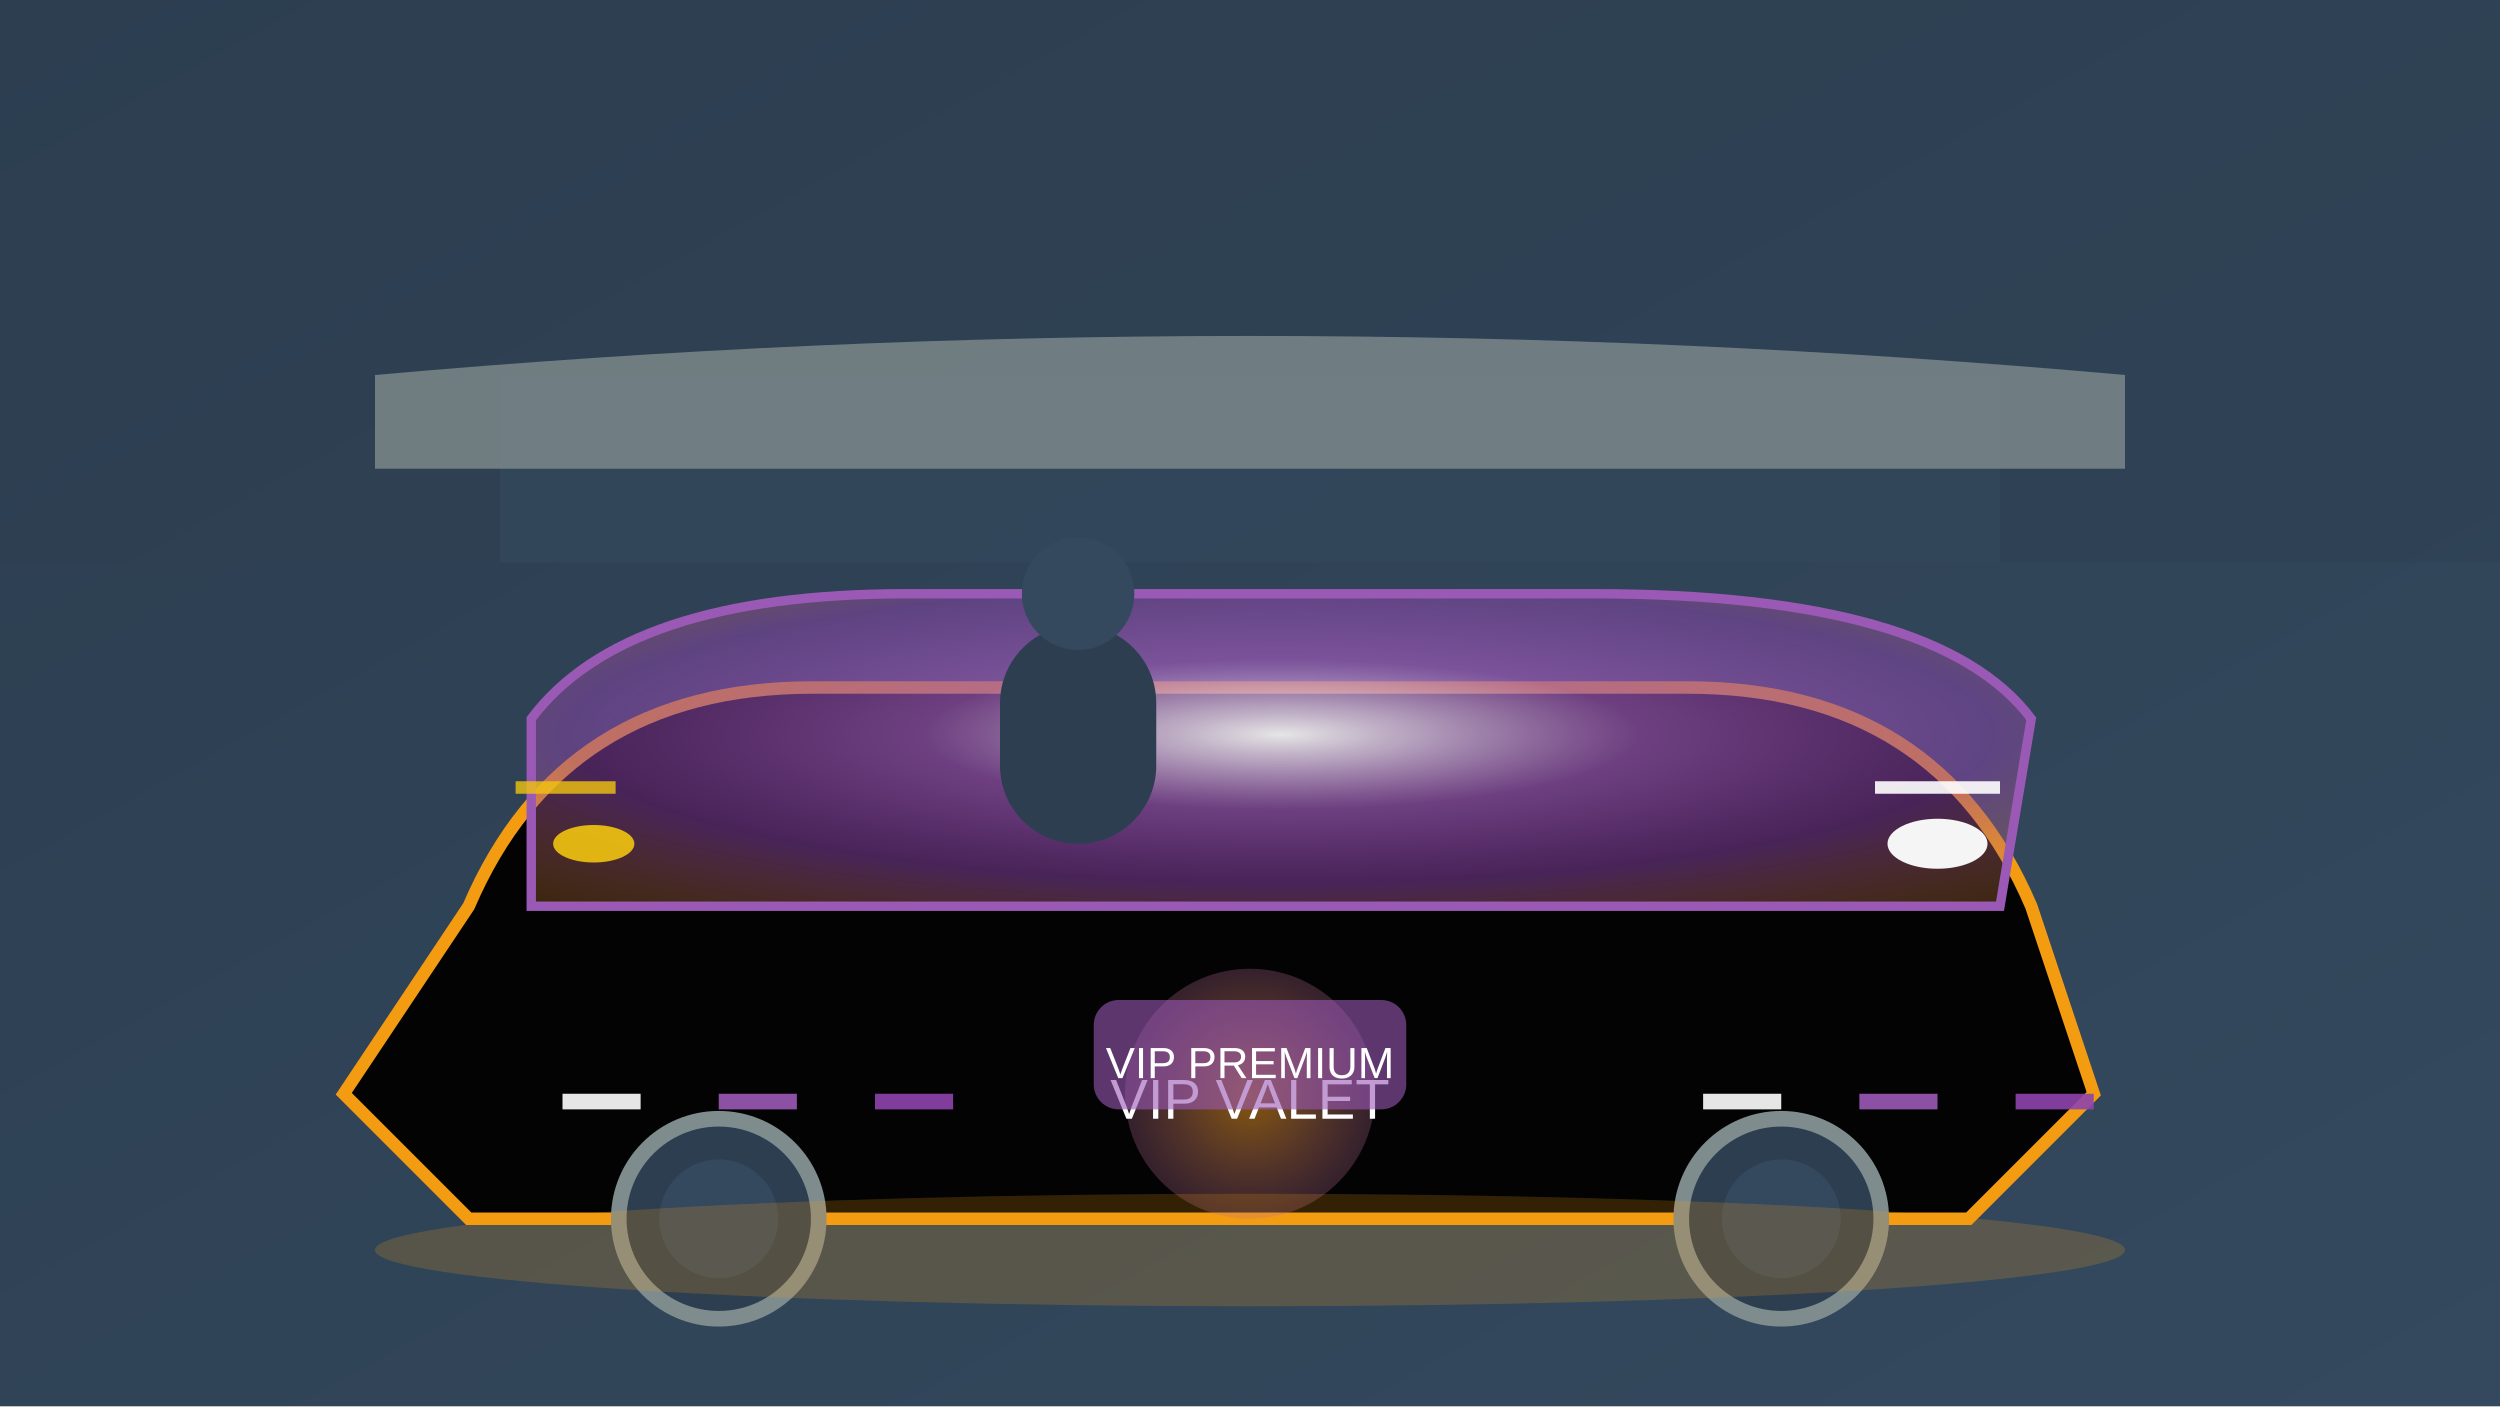
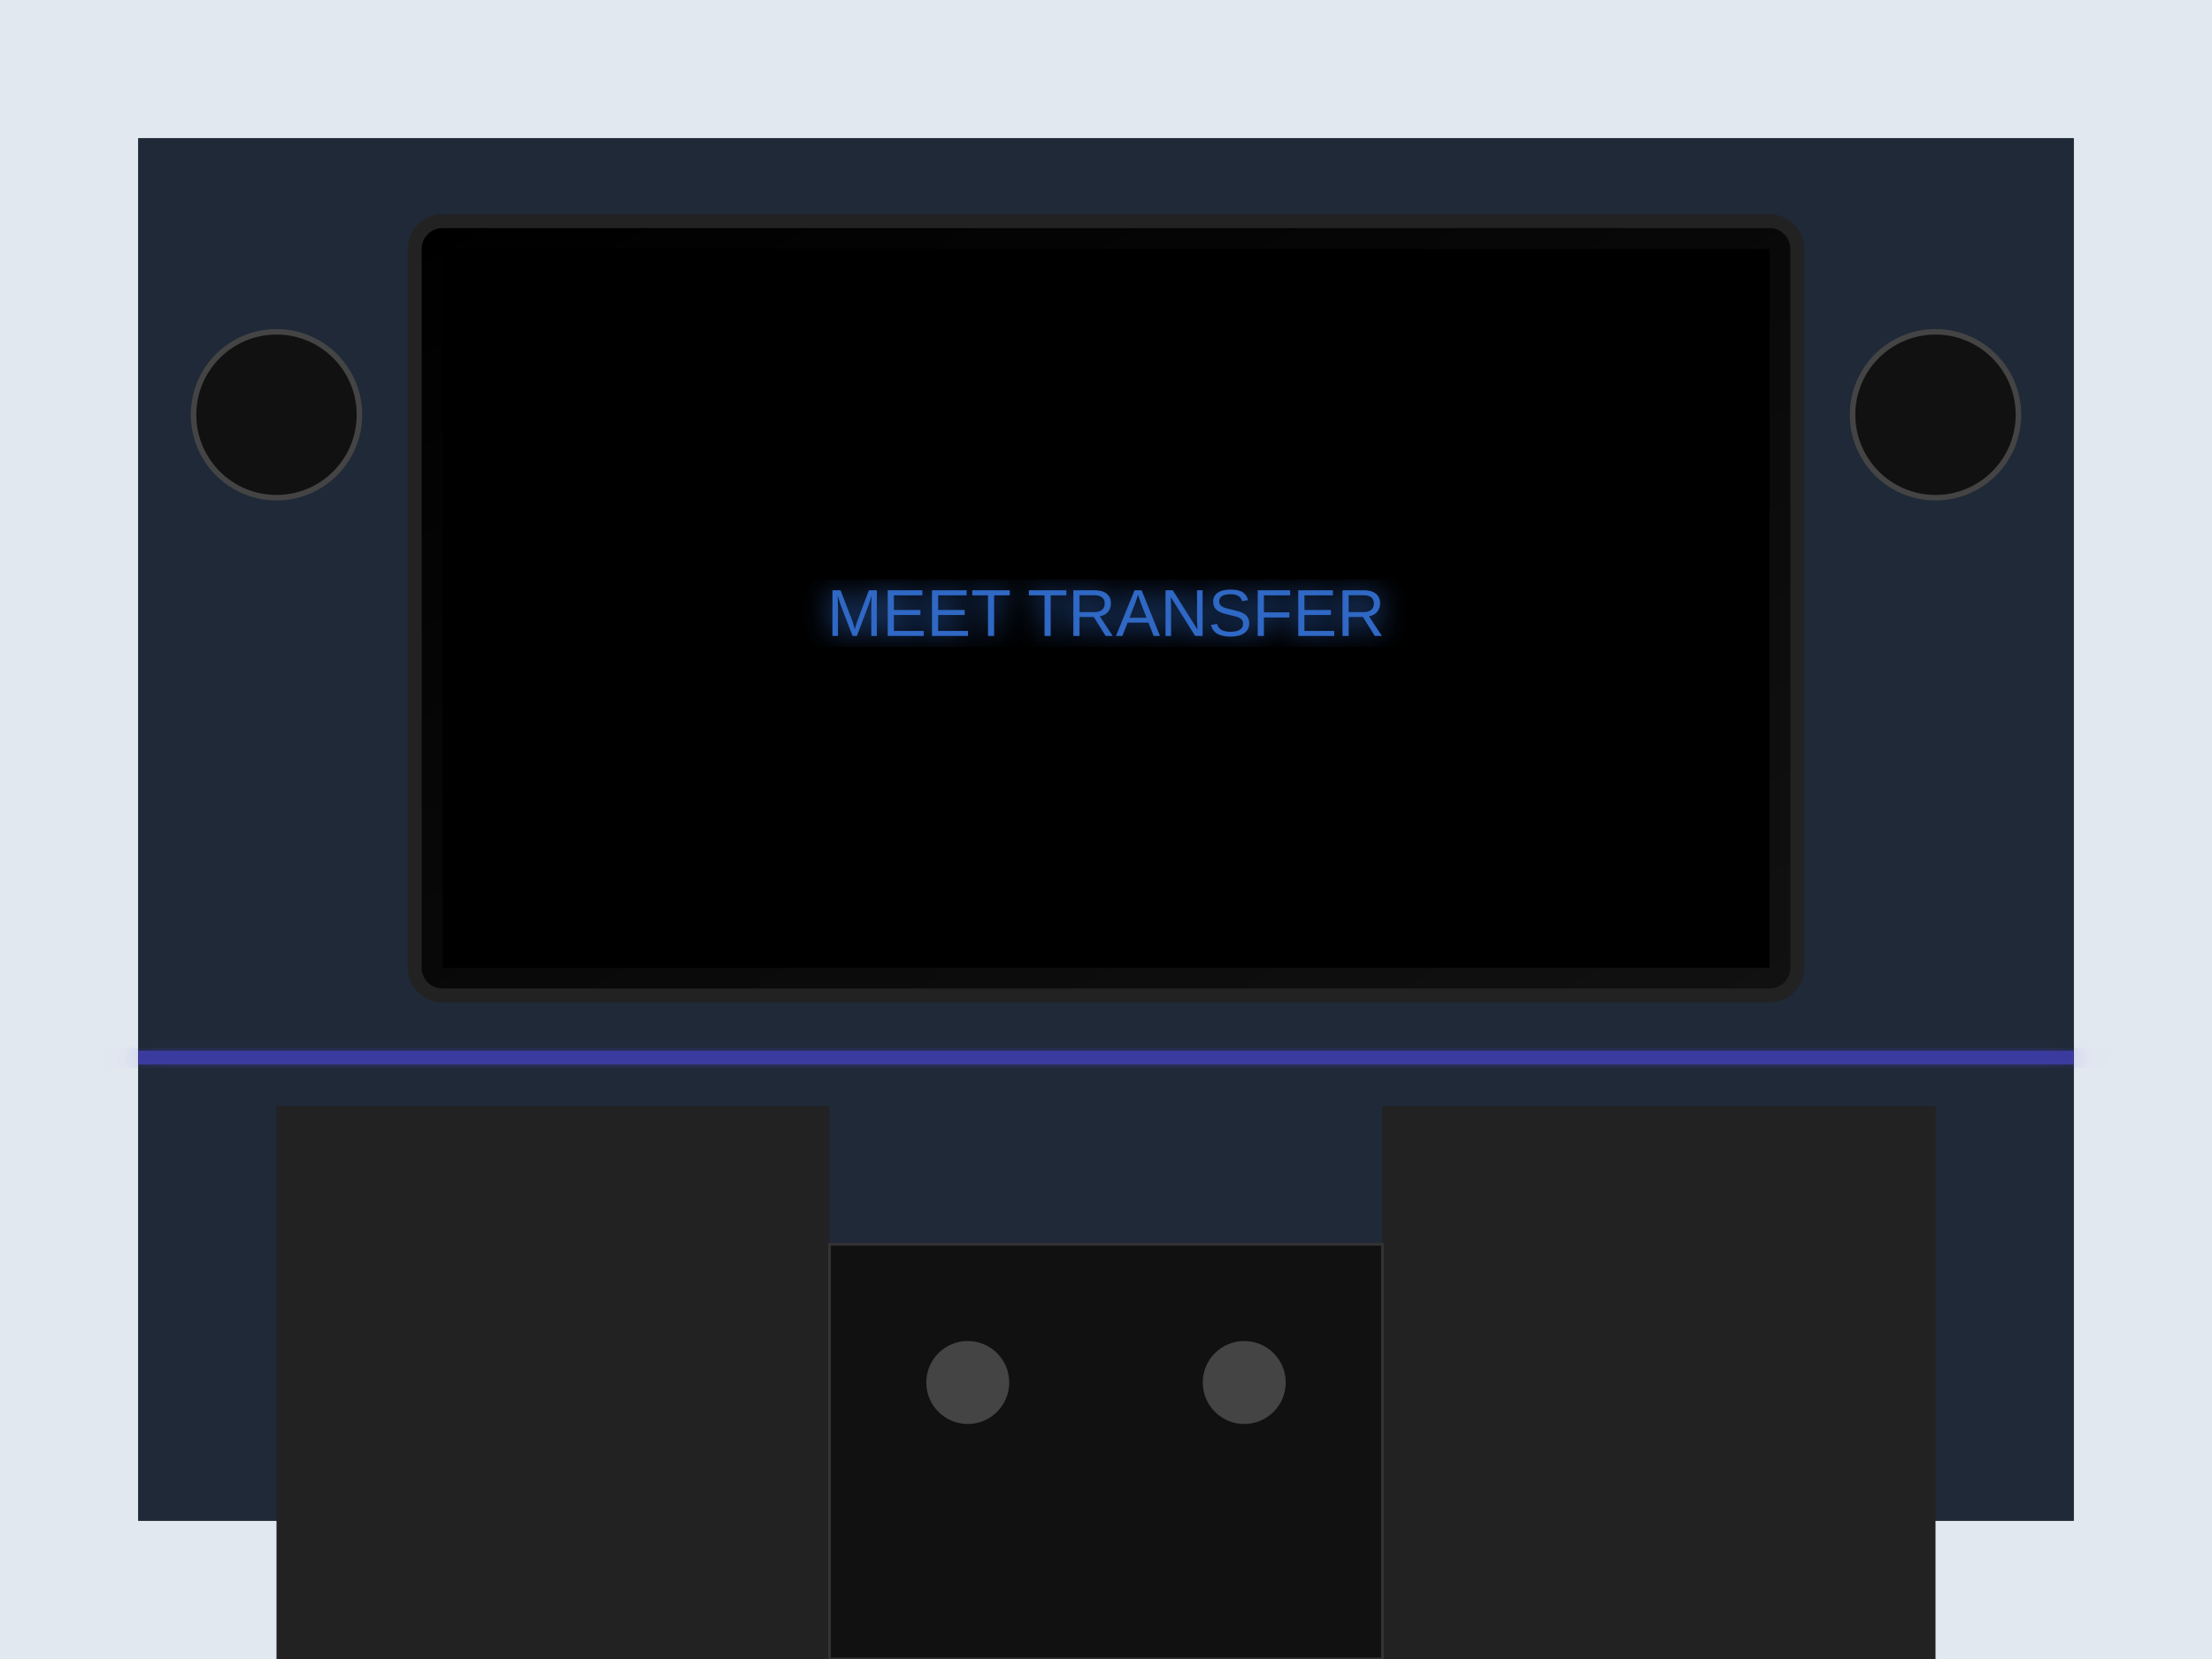
- <svg xmlns="http://www.w3.org/2000/svg" width="800" height="450" viewBox="0 0 800 450">
+ <svg xmlns="http://www.w3.org/2000/svg" viewBox="0 0 800 600" role="img" aria-label="Black VIP Mercedes Vito Rear Interior with TV">
  <defs>
-     <linearGradient id="vipVitoHotelBg" x1="0%" y1="0%" x2="100%" y2="100%">
-       <stop offset="0%" style="stop-color:#2c3e50;stop-opacity:1" />
-       <stop offset="100%" style="stop-color:#34495e;stop-opacity:1" />
+     <linearGradient id="tvScreen" x1="0%" y1="0%" x2="100%" y2="100%">
+       <stop offset="0%" style="stop-color:#000;stop-opacity:1" />
+       <stop offset="100%" style="stop-color:#111;stop-opacity:1" />
    </linearGradient>
-     <radialGradient id="hotelVipVitoLight" cx="50%" cy="50%" r="65%">
-       <stop offset="0%" style="stop-color:#f39c12;stop-opacity:0.8" />
-       <stop offset="100%" style="stop-color:#9b59b6;stop-opacity:0.3" />
-     </radialGradient>
-     <radialGradient id="vipStarlightHotel" cx="50%" cy="45%" r="80%">
-       <stop offset="0%" style="stop-color:#ffffff;stop-opacity:0.9" />
-       <stop offset="30%" style="stop-color:#9b59b6;stop-opacity:0.7" />
-       <stop offset="60%" style="stop-color:#8e44ad;stop-opacity:0.5" />
-       <stop offset="100%" style="stop-color:#f39c12;stop-opacity:0.2" />
-     </radialGradient>
+     <filter id="screenGlow" x="-20%" y="-20%" width="140%" height="140%">
+       <feGaussianBlur stdDeviation="5" result="blur" />
+       <feComposite in="SourceGraphic" in2="blur" operator="over" />
+     </filter>
  </defs>
-   <rect width="800" height="450" fill="url(#vipVitoHotelBg)" />
-   <rect x="0" y="0" width="800" height="180" fill="#2c3e50" opacity="0.4" />
-   <rect x="160" y="120" width="480" height="60" fill="#34495e" opacity="0.6" />
-   <path d="M120 120 Q400 95 680 120 L680 150 L120 150 Z" fill="#7f8c8d" opacity="0.8" />
-   <path d="M150 290 Q180 220 260 220 L540 220 Q620 220 650 290 L670 350 L630 390 L150 390 L110 350 Z" fill="#030303" stroke="#f39c12" stroke-width="4" />
-   <path d="M170 230 Q200 190 290 190 L510 190 Q620 190 650 230 L640 290 L170 290 Z" fill="url(#vipStarlightHotel)" stroke="#9b59b6" stroke-width="3" />
-   <rect x="320" y="200" width="50" height="70" fill="#2c3e50" rx="25" />
-   <circle cx="345" cy="190" r="18" fill="#34495e" />
-   <circle cx="400" cy="350" r="40" fill="url(#hotelVipVitoLight)" opacity="0.7" />
-   <text x="400" y="358" font-family="Arial" font-size="18" fill="#ffffff" text-anchor="middle">VIP VALET</text>
-   <rect x="180" y="350" width="25" height="5" fill="#ffffff" opacity="0.9" />
-   <rect x="230" y="350" width="25" height="5" fill="#9b59b6" opacity="0.9" />
-   <rect x="280" y="350" width="25" height="5" fill="#8e44ad" opacity="0.9" />
-   <rect x="545" y="350" width="25" height="5" fill="#ffffff" opacity="0.9" />
-   <rect x="595" y="350" width="25" height="5" fill="#9b59b6" opacity="0.9" />
-   <rect x="645" y="350" width="25" height="5" fill="#8e44ad" opacity="0.9" />
-   <circle cx="230" cy="390" r="32" fill="#2c3e50" stroke="#7f8c8d" stroke-width="5" />
-   <circle cx="570" cy="390" r="32" fill="#2c3e50" stroke="#7f8c8d" stroke-width="5" />
-   <circle cx="230" cy="390" r="19" fill="#34495e" />
-   <circle cx="570" cy="390" r="19" fill="#34495e" />
-   <ellipse cx="620" cy="270" rx="16" ry="8" fill="#ffffff" opacity="0.95" />
-   <ellipse cx="190" cy="270" rx="13" ry="6" fill="#f1c40f" opacity="0.9" />
-   <rect x="600" y="250" width="40" height="4" fill="#ffffff" opacity="0.9" />
-   <rect x="165" y="250" width="32" height="4" fill="#f1c40f" opacity="0.8" />
-   <ellipse cx="400" cy="400" rx="280" ry="18" fill="#f39c12" opacity="0.2" />
-   <rect x="350" y="320" width="100" height="35" fill="#9b59b6" opacity="0.6" rx="8" />
-   <text x="400" y="345" font-family="Arial" font-size="14" fill="#ffffff" text-anchor="middle">VIP PREMIUM</text>
+   <rect width="800" height="600" fill="#e2e8f0" />
+   <path d="M50,50 L750,50 L750,550 L50,550 Z" fill="#333" />
+   <rect x="50" y="50" width="700" height="500" fill="#1f2937" />
+   <rect x="150" y="80" width="500" height="280" rx="10" fill="url(#tvScreen)" stroke="#222" stroke-width="5" />
+   <rect x="160" y="90" width="480" height="260" fill="#000" />
+   <text x="400" y="230" font-family="Arial" font-size="24" fill="#3b82f6" text-anchor="middle" opacity="0.8" filter="url(#screenGlow)">MEET TRANSFER</text>
+   <circle cx="100" cy="150" r="30" fill="#111" stroke="#444" stroke-width="2" />
+   <circle cx="700" cy="150" r="30" fill="#111" stroke="#444" stroke-width="2" />
+   <path d="M100,400 L300,400 L300,600 L100,600 Z" fill="#222" />
+   <path d="M500,400 L700,400 L700,600 L500,600 Z" fill="#222" />
+   <rect x="50" y="380" width="700" height="5" fill="#4f46e5" opacity="0.6" filter="url(#screenGlow)" />
+   <rect x="300" y="450" width="200" height="150" fill="#111" stroke="#333" />
+   <circle cx="350" cy="500" r="15" fill="#444" />
+   <circle cx="450" cy="500" r="15" fill="#444" />
</svg>
